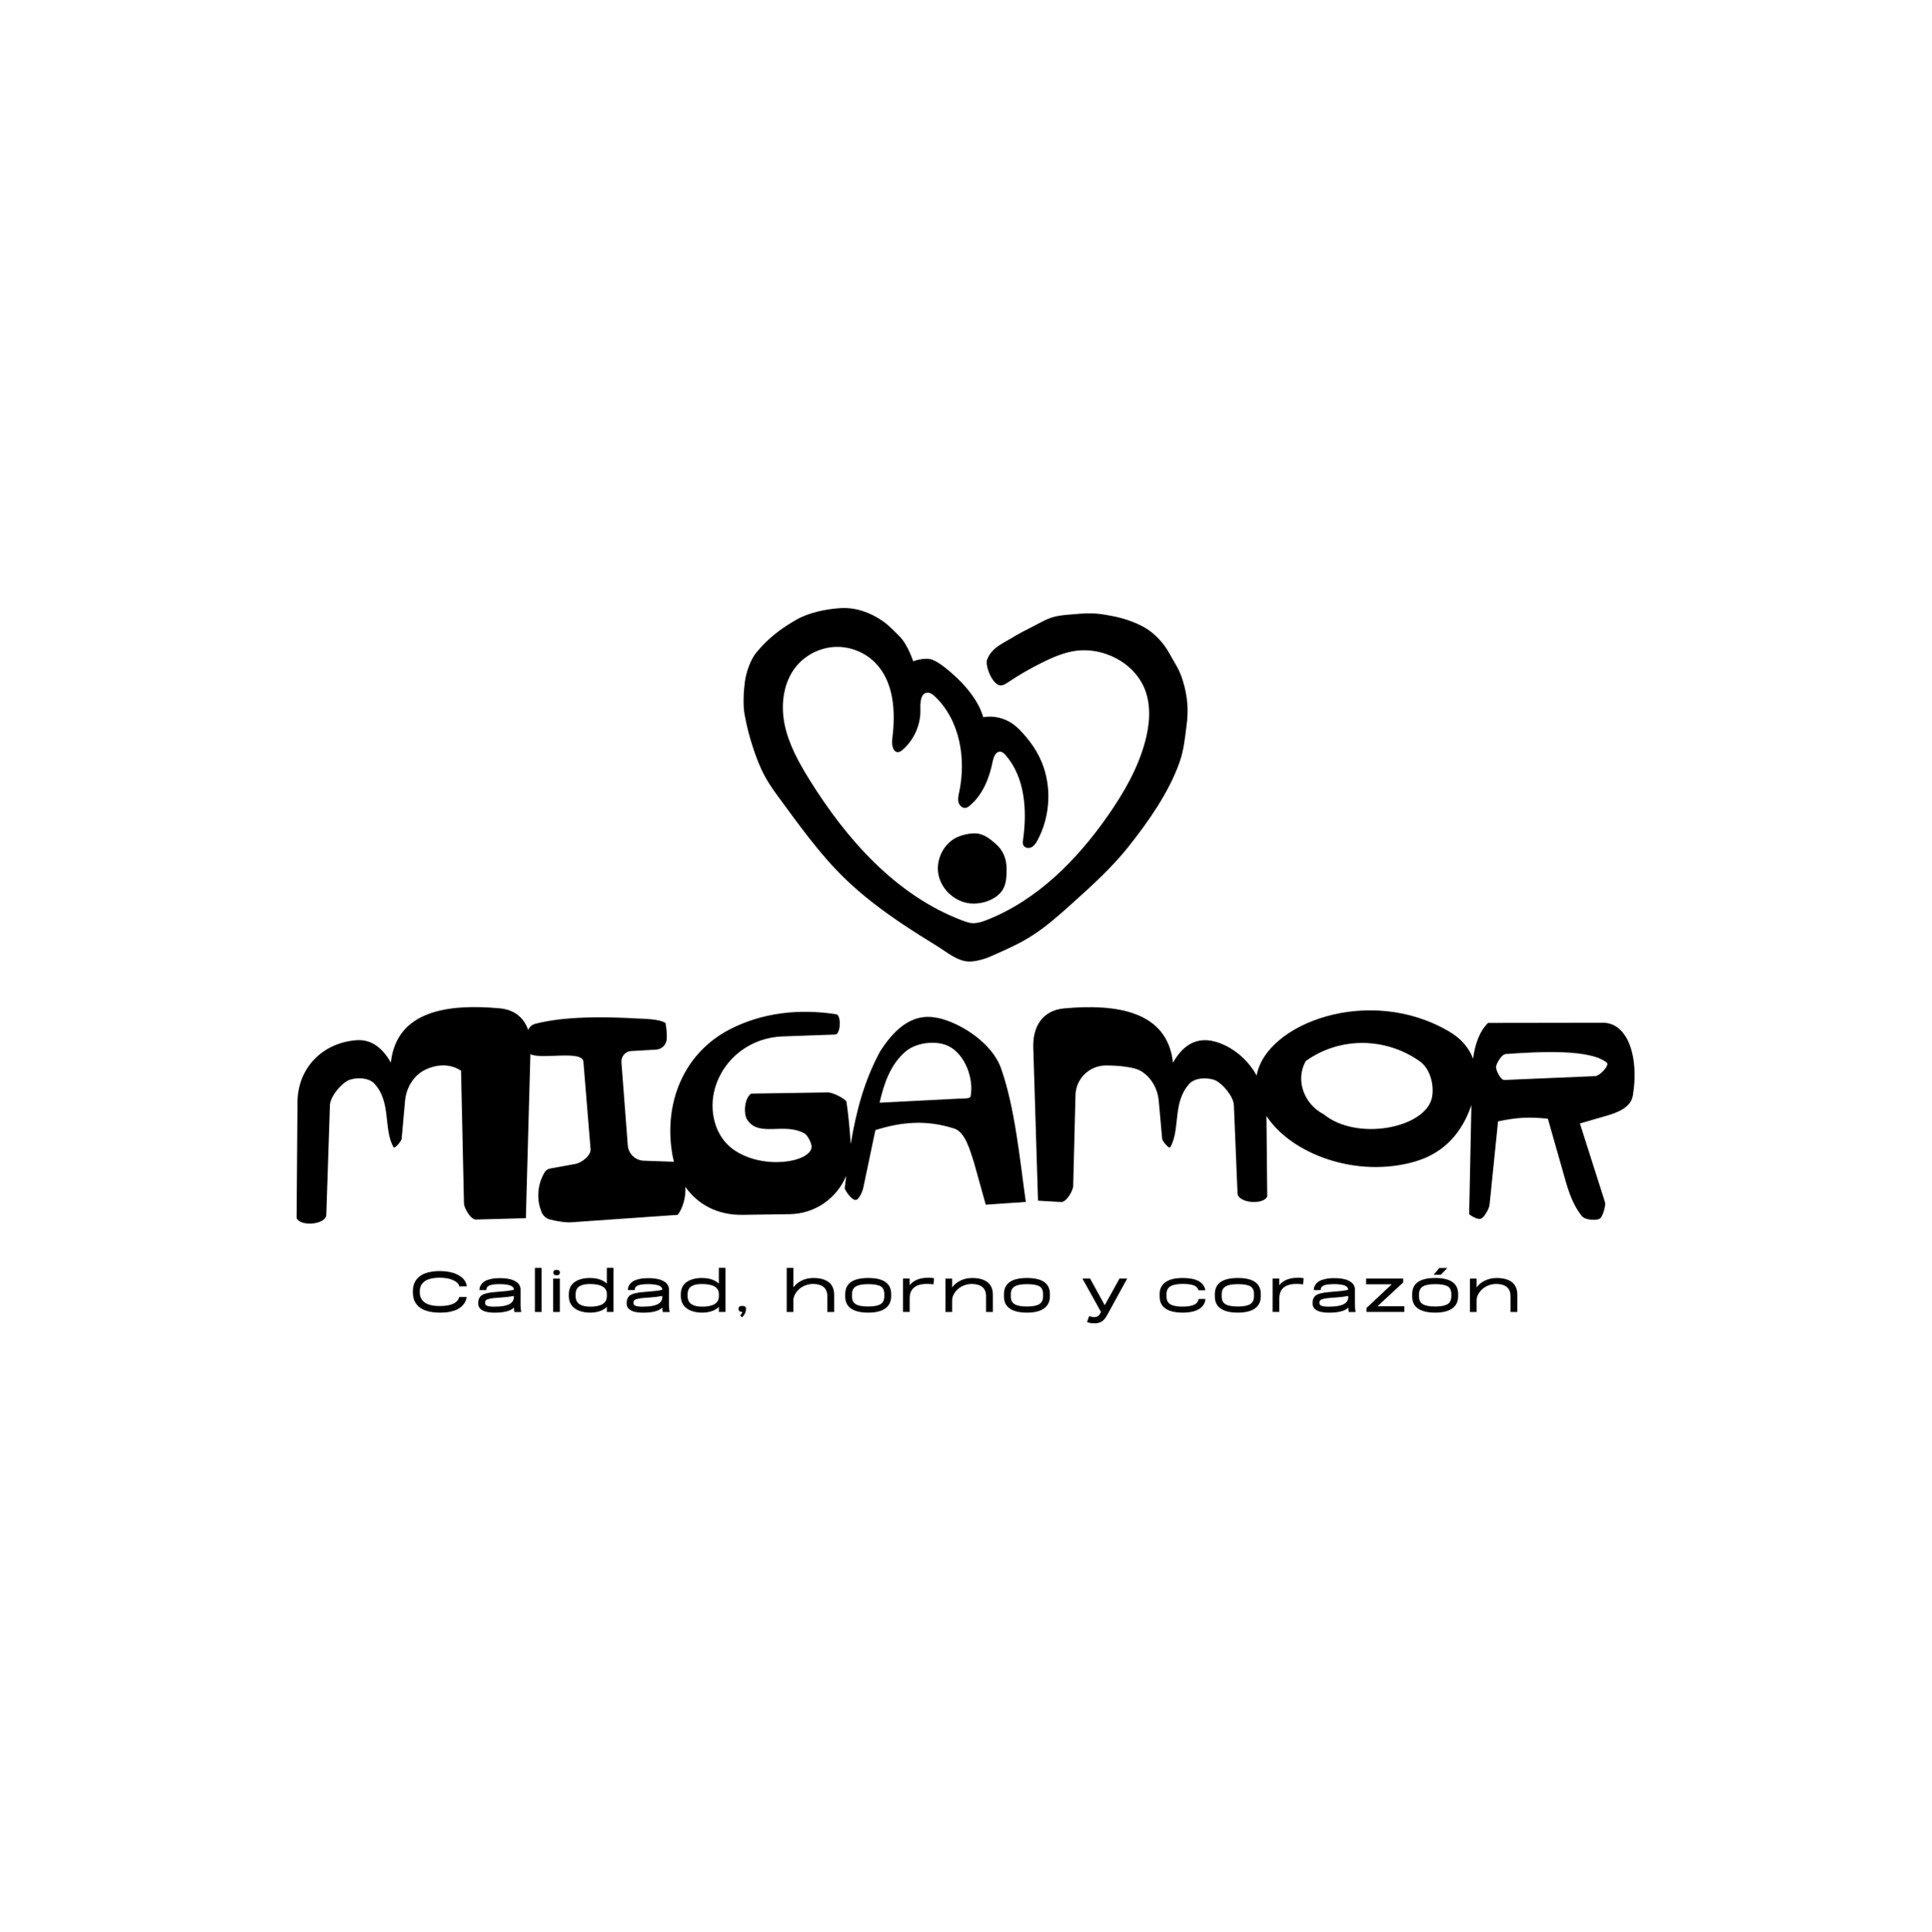
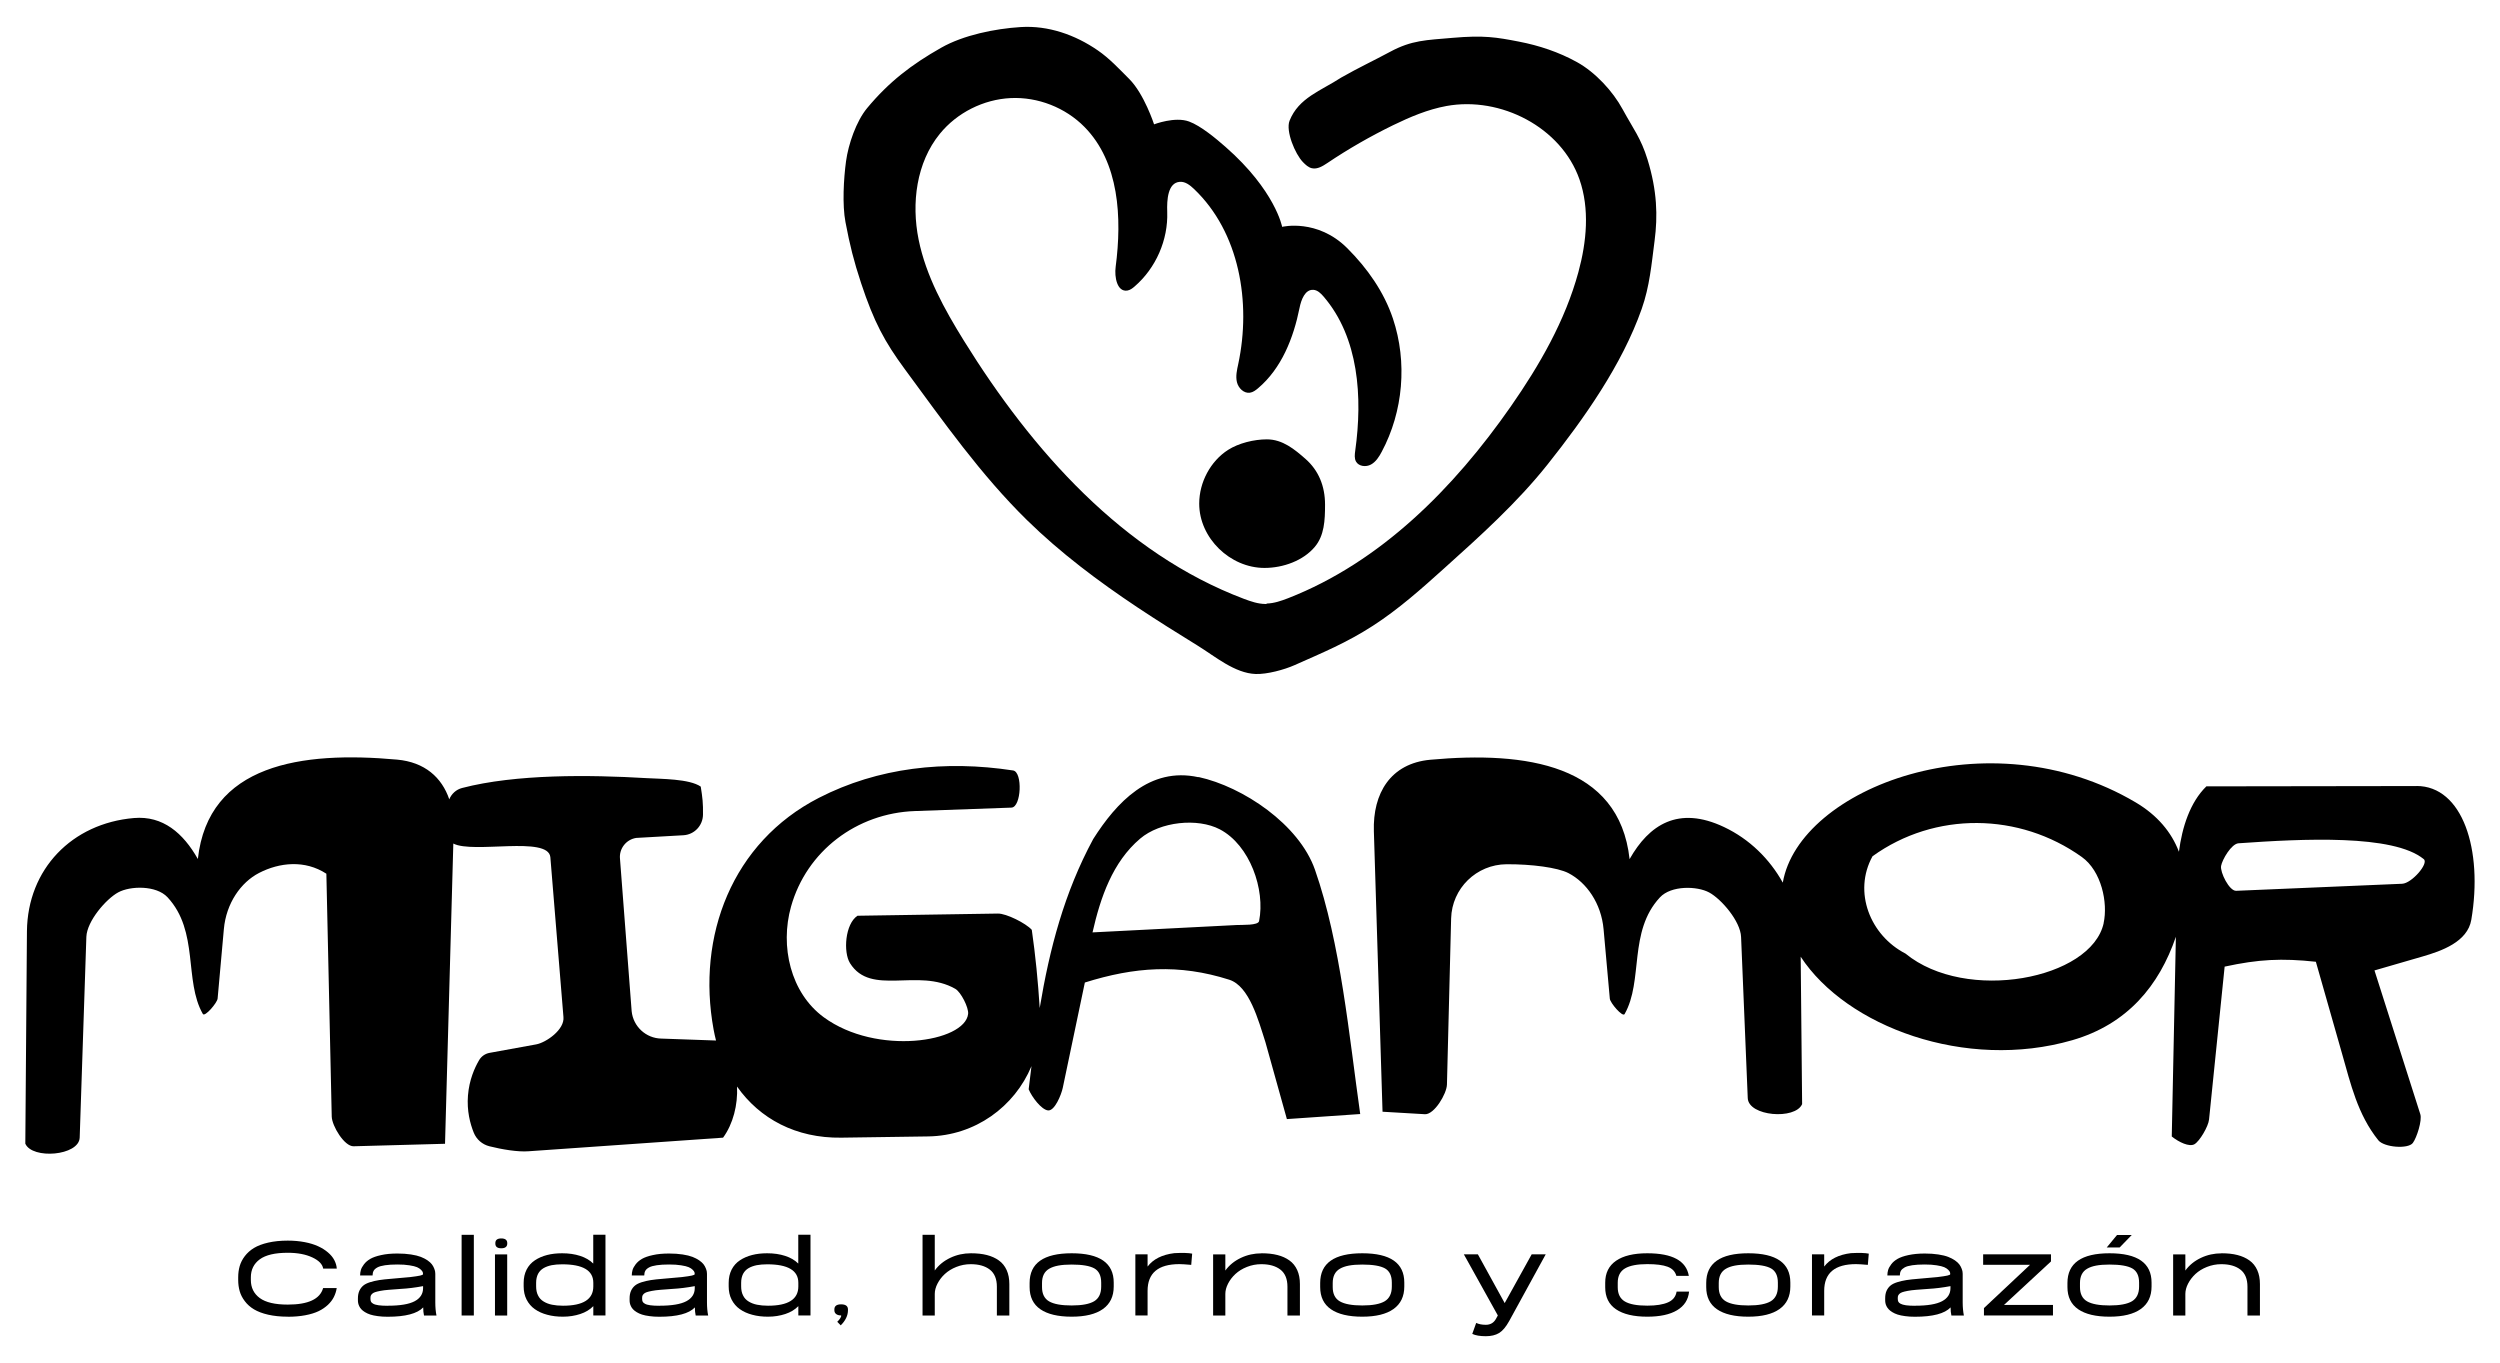
- <svg xmlns="http://www.w3.org/2000/svg" viewBox="0 0 566.93 566.93">
+ <svg xmlns="http://www.w3.org/2000/svg" viewBox="83.00 174.18 400.93 218.57">
  <path fill="currentColor" d="M286.15,270.97c1.18-.03,2.33-.43,3.44-.86,14.84-5.8,26.58-17.66,35.69-30.73,4.62-6.63,8.73-13.76,10.85-21.56,1.32-4.86,1.83-10.13.17-14.88-2.92-8.34-12.63-13.35-21.33-11.76-2.99.55-5.82,1.75-8.56,3.08-3.64,1.78-7.17,3.8-10.53,6.06-.75.5-1.61,1.04-2.49.84-.57-.13-1.02-.56-1.43-.98-1.26-1.29-2.8-4.99-2.15-6.64,1.46-3.68,5.01-4.79,8.28-6.92.03-.02.07-.04.11-.06,2.63-1.5,5.09-2.65,7.75-4.08,3.48-1.87,5.75-1.86,9.99-2.23,5.02-.44,7.03-.1,10.68.61,3.2.62,6.35,1.66,9.28,3.28,2.95,1.63,5.76,4.68,7.32,7.56,1.73,3.18,2.93,4.61,4,8.07,1.54,5,1.65,9.05,1.13,13.01-.49,3.76-.79,7.33-2.07,10.95-3.13,8.91-9.25,17.59-15.09,24.93-4.9,6.16-10.77,11.44-16.6,16.68-3.63,3.27-7.3,6.54-11.42,9.2-4.23,2.73-8,4.28-12.56,6.31-1.67.74-4.4,1.48-6.23,1.42-3.36-.11-6.55-2.85-9.31-4.55-3.26-2.01-6.51-4.04-9.69-6.16-6.25-4.17-12.29-8.69-17.67-13.96-7.42-7.28-13.44-15.84-19.6-24.21-3.24-4.4-4.95-7.57-7.01-13.79-1.18-3.57-1.81-6.11-2.51-9.8-.53-2.78-.29-6.96.09-9.76.37-2.72,1.63-6.41,3.38-8.52,3.5-4.21,7.11-6.98,11.87-9.68,3.59-2.04,8.64-3.06,12.76-3.32,4.41-.28,8.74,1.24,12.35,3.73,1.88,1.29,3.44,2.98,5.05,4.59,2.4,2.39,3.99,7.28,3.99,7.28,0,0,3.36-1.29,5.62-.45,1.88.69,4.35,2.76,5.83,4.06,8,7.01,9.09,12.83,9.09,12.83,0,0,5.65-1.38,10.46,3.44,3.2,3.2,5.87,6.98,7.31,11.28,2.33,6.97,1.66,14.89-1.81,21.37-.42.79-.93,1.6-1.72,2.03s-1.94.31-2.39-.47c-.29-.52-.21-1.15-.13-1.74,1.2-8.6.58-18.16-5.08-24.74-.44-.51-.97-1.03-1.64-1.07-1.33-.08-1.95,1.59-2.21,2.9-.97,4.83-2.89,9.71-6.66,12.89-.38.32-.8.64-1.3.71-.97.14-1.85-.74-2.08-1.69-.23-.95,0-1.95.21-2.91,2.1-9.87.21-21.13-7.1-28.08-.63-.6-1.39-1.2-2.26-1.14-1.94.13-2.1,2.87-2.03,4.82.16,4.5-1.82,9.02-5.23,11.96-.34.3-.73.59-1.18.66-1.63.24-2.08-2.17-1.86-3.8,1.03-7.88.58-16.78-5-22.44-3.06-3.11-7.48-4.84-11.84-4.63s-8.6,2.34-11.36,5.73c-3.76,4.62-4.58,11.12-3.4,16.96,1.18,5.84,4.13,11.16,7.27,16.23,10.93,17.63,25.53,34.08,44.93,41.4,1.1.41,2.23.8,3.41.81.05,0,.1,0,.16,0Z" />
  <path fill="currentColor" d="M295.5,255.12c0,2.5-.11,4.94-1.64,6.76-1.84,2.2-5.06,3.38-8.07,3.38-5.51,0-10.47-4.79-10.47-10.31,0-3.44,1.82-6.82,4.63-8.62,1.69-1.08,4.15-1.69,6.22-1.69,2.53,0,4.46,1.61,6.22,3.16,2.07,1.83,3.11,4.33,3.11,7.31Z" />
  <g>
    <path fill="currentColor" d="M129.15,385.34c-1.17,0-2.22-.11-3.14-.32-.92-.21-1.68-.5-2.28-.86-.6-.36-1.09-.8-1.47-1.31-.39-.51-.66-1.04-.82-1.6s-.24-1.16-.24-1.81v-.41c0-.64.08-1.25.24-1.8s.43-1.09.82-1.6c.39-.51.88-.95,1.47-1.31.6-.36,1.36-.65,2.28-.86.92-.21,1.97-.32,3.14-.32.96,0,1.86.08,2.7.24.83.16,1.55.38,2.16.66s1.14.61,1.58.99c.45.38.79.79,1.02,1.23s.37.9.4,1.37h-2.18c-.12-.71-.7-1.31-1.75-1.8-1.05-.49-2.36-.74-3.93-.74-2.04,0-3.53.35-4.49,1.05-.95.7-1.43,1.66-1.43,2.9v.41c0,1.23.48,2.2,1.43,2.9.95.7,2.45,1.05,4.49,1.05,3.28,0,5.17-.88,5.67-2.65h2.18c-.08.52-.24,1-.46,1.44-.22.44-.54.86-.95,1.25-.42.39-.91.73-1.49,1.01-.58.28-1.29.5-2.14.66s-1.78.24-2.81.24Z" />
    <path fill="currentColor" d="M146.73,375.21c.8,0,1.52.05,2.17.15.65.1,1.18.23,1.59.39.41.16.77.35,1.08.56.31.22.54.43.69.63.15.2.27.41.36.64s.14.4.16.53c.02.13.03.24.03.36v4.59c0,.76.06,1.46.19,2.1h-2c-.09-.39-.13-.83-.13-1.31-.95,1-2.85,1.5-5.7,1.5-.58,0-1.11-.03-1.58-.1-.48-.06-.88-.15-1.2-.25s-.61-.24-.86-.39c-.25-.15-.44-.31-.58-.46-.14-.15-.26-.32-.34-.5-.09-.18-.14-.35-.17-.5-.03-.15-.04-.3-.04-.46v-.3c0-.47.08-.86.23-1.2.15-.33.36-.61.62-.83.26-.22.62-.4,1.09-.55.46-.14.95-.26,1.47-.34.52-.08,1.16-.15,1.93-.21,1.27-.1,2.28-.19,3.03-.27.75-.09,1.28-.17,1.6-.24.32-.07.47-.15.47-.23,0-.11-.01-.21-.04-.31-.03-.1-.12-.23-.28-.39-.16-.16-.37-.3-.64-.42-.27-.11-.67-.22-1.22-.3-.54-.09-1.18-.13-1.92-.13-.8,0-1.46.04-1.99.12s-.94.19-1.23.35-.49.34-.6.54c-.11.2-.17.45-.17.75h-2c0-.3.04-.59.12-.87.08-.28.25-.59.5-.92.26-.34.59-.62,1.01-.87.42-.24,1-.45,1.75-.61.75-.17,1.61-.25,2.6-.25ZM145.18,383.58c1.98,0,3.42-.24,4.32-.72.9-.48,1.35-1.18,1.35-2.1v-.32c-1.28.24-2.45.38-3.53.44-.2.01-.86.06-1.98.15-.53.04-.98.1-1.34.17-.37.07-.65.14-.86.21s-.37.17-.48.28c-.11.12-.18.22-.21.32-.03.1-.04.22-.04.37v.1c0,.19.03.34.09.46s.18.23.37.33c.19.11.47.18.85.24.38.05.87.08,1.47.08Z" />
    <path fill="currentColor" d="M157.03,385.15v-12.94h1.96v12.94h-1.96Z" />
    <path fill="currentColor" d="M162.38,385.15v-9.8h1.96v9.8h-1.96ZM163.39,374.37c-.63,0-.95-.25-.95-.75v-.08c0-.5.32-.75.95-.75s.96.25.96.75v.06c0,.51-.32.77-.96.77Z" />
    <path fill="currentColor" d="M178.15,372.2h1.95v12.94h-1.95v-1.49c-.55.56-1.24.98-2.09,1.26s-1.77.43-2.78.43c-.92,0-1.76-.1-2.52-.31-.76-.2-1.43-.5-1.99-.9-.56-.39-1-.91-1.32-1.53s-.47-1.34-.47-2.13v-.56c0-.8.16-1.5.47-2.12.32-.62.76-1.11,1.33-1.49.57-.38,1.22-.66,1.95-.85.73-.19,1.54-.28,2.42-.28,1.07,0,2.03.14,2.89.42s1.56.69,2.1,1.23v-4.61ZM173.29,383.58c3.24,0,4.86-1.03,4.86-3.09v-.59c0-1.97-1.66-2.96-4.99-2.96-.64,0-1.2.05-1.68.14-.48.1-.92.25-1.3.47s-.68.53-.89.92c-.2.4-.31.87-.31,1.44v.56c0,.57.1,1.07.31,1.47.2.41.5.73.9.97.39.24.84.41,1.34.51s1.09.16,1.75.16Z" />
    <path fill="currentColor" d="M190.3,375.21c.8,0,1.52.05,2.17.15.65.1,1.18.23,1.59.39.41.16.77.35,1.08.56.31.22.54.43.69.63.15.2.27.41.36.64s.14.4.16.53c.02.13.03.24.03.36v4.59c0,.76.06,1.46.19,2.1h-2c-.09-.39-.13-.83-.13-1.31-.95,1-2.85,1.5-5.7,1.5-.58,0-1.11-.03-1.58-.1-.48-.06-.88-.15-1.2-.25s-.61-.24-.86-.39c-.25-.15-.44-.31-.58-.46-.14-.15-.26-.32-.34-.5-.09-.18-.14-.35-.17-.5-.03-.15-.04-.3-.04-.46v-.3c0-.47.08-.86.23-1.2.15-.33.36-.61.62-.83.26-.22.62-.4,1.09-.55.46-.14.95-.26,1.47-.34.52-.08,1.16-.15,1.93-.21,1.27-.1,2.28-.19,3.03-.27.75-.09,1.28-.17,1.6-.24.32-.07.47-.15.47-.23,0-.11-.01-.21-.04-.31-.03-.1-.12-.23-.28-.39-.16-.16-.37-.3-.64-.42-.27-.11-.67-.22-1.22-.3-.54-.09-1.18-.13-1.92-.13-.8,0-1.46.04-1.99.12s-.94.19-1.23.35-.49.34-.6.54c-.11.2-.17.45-.17.75h-2c0-.3.04-.59.12-.87.08-.28.25-.59.5-.92.26-.34.59-.62,1.01-.87.42-.24,1-.45,1.75-.61.75-.17,1.61-.25,2.6-.25ZM188.75,383.58c1.98,0,3.42-.24,4.32-.72.9-.48,1.35-1.18,1.35-2.1v-.32c-1.28.24-2.45.38-3.53.44-.2.01-.86.06-1.98.15-.53.04-.98.1-1.34.17-.37.07-.65.14-.86.21s-.37.17-.48.28c-.11.12-.18.22-.21.32-.03.1-.04.22-.04.37v.1c0,.19.03.34.09.46s.18.23.37.33c.19.11.47.18.85.24.38.05.87.08,1.47.08Z" />
    <path fill="currentColor" d="M211.03,372.2h1.95v12.94h-1.95v-1.49c-.55.56-1.24.98-2.09,1.26s-1.77.43-2.78.43c-.92,0-1.76-.1-2.52-.31-.76-.2-1.43-.5-1.99-.9-.56-.39-1-.91-1.32-1.53s-.47-1.34-.47-2.13v-.56c0-.8.16-1.5.47-2.12.32-.62.76-1.11,1.33-1.49.57-.38,1.22-.66,1.95-.85.73-.19,1.54-.28,2.42-.28,1.07,0,2.03.14,2.89.42s1.56.69,2.1,1.23v-4.61ZM206.17,383.58c3.24,0,4.86-1.03,4.86-3.09v-.59c0-1.97-1.66-2.96-4.99-2.96-.64,0-1.2.05-1.68.14-.48.1-.92.25-1.3.47s-.68.53-.89.92c-.2.4-.31.87-.31,1.44v.56c0,.57.1,1.07.31,1.47.2.41.5.73.9.97.39.24.84.41,1.34.51s1.09.16,1.75.16Z" />
    <path fill="currentColor" d="M217.83,386.73l-.56-.57c.21-.2.38-.4.5-.6.12-.2.16-.34.12-.42-.35,0-.61-.08-.8-.23s-.28-.35-.28-.6v-.13c0-.55.36-.82,1.08-.82s1.1.27,1.1.82v.12c0,.85-.39,1.66-1.16,2.43Z" />
    <path fill="currentColor" d="M238.72,375.17c.95,0,1.8.09,2.54.28.74.19,1.39.48,1.93.87.55.39.96.91,1.25,1.55.29.64.43,1.39.43,2.24v5.04h-2v-4.62c0-1.24-.38-2.16-1.13-2.74-.75-.58-1.77-.87-3.06-.87-.81,0-1.58.15-2.31.44-.73.29-1.34.67-1.84,1.13-.5.46-.89.98-1.18,1.54-.29.56-.44,1.12-.44,1.67v3.45h-1.96v-12.94h1.96v5.72c.63-.87,1.46-1.54,2.49-2.03,1.03-.49,2.13-.73,3.31-.73Z" />
    <path fill="currentColor" d="M254.87,385.34c-2.2,0-3.87-.4-5.02-1.19s-1.73-1.98-1.73-3.57v-.65c0-3.17,2.25-4.76,6.75-4.76s6.74,1.57,6.74,4.7v.63c0,1.59-.58,2.79-1.73,3.61s-2.82,1.23-5.01,1.23ZM254.87,383.54c1.66,0,2.86-.23,3.61-.68.75-.46,1.12-1.24,1.12-2.35v-.63c0-1.1-.36-1.86-1.09-2.28-.73-.41-1.94-.62-3.65-.62s-2.83.22-3.6.67c-.77.45-1.15,1.21-1.15,2.29v.65c0,1.09.38,1.85,1.13,2.29s1.96.66,3.61.66Z" />
    <path fill="currentColor" d="M271.33,375.15c1.33-.07,2.29-.04,2.86.08l-.15,1.8c-.89-.08-1.52-.12-1.89-.12-3.41,0-5.11,1.43-5.11,4.29v3.94h-1.96v-9.8h1.96v1.96c.9-1.19,2.33-1.91,4.29-2.15Z" />
    <path fill="currentColor" d="M285.32,375.17c.95,0,1.8.09,2.54.28.75.19,1.39.48,1.93.87.55.39.96.91,1.25,1.55.29.64.43,1.39.43,2.24v5.04h-2v-4.62c0-1.24-.38-2.16-1.13-2.74-.75-.58-1.77-.87-3.06-.87-.81,0-1.58.15-2.31.44-.73.29-1.34.67-1.84,1.13-.5.46-.89.98-1.18,1.54-.29.56-.44,1.12-.44,1.67v3.45h-1.96v-9.8h1.96v2.59c.63-.87,1.46-1.54,2.49-2.03,1.03-.49,2.13-.73,3.31-.73Z" />
    <path fill="currentColor" d="M301.47,385.34c-2.2,0-3.87-.4-5.02-1.19-1.15-.79-1.73-1.98-1.73-3.57v-.65c0-3.17,2.25-4.76,6.75-4.76s6.74,1.57,6.74,4.7v.63c0,1.59-.58,2.79-1.73,3.61s-2.82,1.23-5.01,1.23ZM301.47,383.54c1.66,0,2.86-.23,3.61-.68.75-.46,1.13-1.24,1.13-2.35v-.63c0-1.1-.36-1.86-1.09-2.28-.73-.41-1.94-.62-3.65-.62s-2.82.22-3.59.67c-.77.45-1.15,1.21-1.15,2.29v.65c0,1.09.38,1.85,1.14,2.29.76.44,1.96.66,3.61.66Z" />
    <path fill="currentColor" d="M328.63,375.34h2.26l-5.86,10.7c-.52.94-1.06,1.58-1.62,1.92-.56.34-1.27.51-2.13.51-.92,0-1.64-.12-2.17-.37l.63-1.76c.42.2.93.3,1.54.3.74,0,1.28-.32,1.63-.95l.3-.55-5.45-9.8h2.25l4.3,7.82,4.33-7.82Z" />
    <path fill="currentColor" d="M353.88,381.33c-.13,1.29-.77,2.29-1.93,2.98-1.16.69-2.75,1.03-4.77,1.03-2.19,0-3.86-.4-5.02-1.19-1.16-.79-1.73-1.97-1.73-3.53v-.73c0-1.55.58-2.72,1.74-3.52,1.16-.8,2.83-1.2,5.01-1.2,4.03,0,6.25,1.21,6.66,3.62h-2c-.19-.7-.66-1.18-1.4-1.46-.74-.28-1.83-.42-3.26-.42-1.61,0-2.81.23-3.58.69s-1.16,1.22-1.16,2.29v.73c0,1.07.38,1.83,1.14,2.28.76.45,1.96.67,3.6.67,1.43,0,2.54-.18,3.33-.53.79-.35,1.24-.93,1.37-1.72h2Z" />
    <path fill="currentColor" d="M363.38,385.34c-2.2,0-3.87-.4-5.02-1.19-1.15-.79-1.73-1.98-1.73-3.57v-.65c0-3.17,2.25-4.76,6.75-4.76s6.74,1.57,6.74,4.7v.63c0,1.59-.58,2.79-1.73,3.61s-2.82,1.23-5.01,1.23ZM363.38,383.54c1.66,0,2.86-.23,3.61-.68.75-.46,1.13-1.24,1.13-2.35v-.63c0-1.1-.36-1.86-1.09-2.28-.73-.41-1.94-.62-3.65-.62s-2.82.22-3.59.67c-.77.45-1.15,1.21-1.15,2.29v.65c0,1.09.38,1.85,1.14,2.29.76.44,1.96.66,3.61.66Z" />
    <path fill="currentColor" d="M379.84,375.15c1.33-.07,2.29-.04,2.86.08l-.15,1.8c-.89-.08-1.52-.12-1.89-.12-3.41,0-5.11,1.43-5.11,4.29v3.94h-1.96v-9.8h1.96v1.96c.9-1.19,2.33-1.91,4.29-2.15Z" />
    <path fill="currentColor" d="M391.68,375.21c.8,0,1.52.05,2.17.15.65.1,1.18.23,1.59.39.41.16.77.35,1.08.56.31.22.54.43.69.63.15.2.27.41.36.64s.14.4.16.53c.02.13.03.24.03.36v4.59c0,.76.07,1.46.19,2.1h-2c-.09-.39-.13-.83-.13-1.31-.95,1-2.85,1.5-5.71,1.5-.58,0-1.11-.03-1.58-.1-.48-.06-.88-.15-1.2-.25s-.61-.24-.86-.39-.44-.31-.58-.46c-.14-.15-.26-.32-.35-.5-.09-.18-.14-.35-.17-.5-.03-.15-.04-.3-.04-.46v-.3c0-.47.07-.86.22-1.2.15-.33.36-.61.62-.83.26-.22.62-.4,1.09-.55.46-.14.95-.26,1.47-.34.52-.08,1.16-.15,1.93-.21,1.27-.1,2.28-.19,3.03-.27.75-.09,1.28-.17,1.6-.24.32-.07.47-.15.47-.23,0-.11-.01-.21-.04-.31-.03-.1-.12-.23-.28-.39-.16-.16-.37-.3-.64-.42-.27-.11-.67-.22-1.22-.3-.54-.09-1.18-.13-1.92-.13-.8,0-1.46.04-1.99.12-.53.08-.94.19-1.22.35s-.49.34-.6.54c-.11.2-.17.45-.17.75h-2c0-.3.04-.59.12-.87.08-.28.25-.59.5-.92.25-.34.59-.62,1.01-.87.42-.24,1-.45,1.75-.61s1.61-.25,2.6-.25ZM390.13,383.58c1.98,0,3.42-.24,4.32-.72.9-.48,1.35-1.18,1.35-2.1v-.32c-1.28.24-2.46.38-3.53.44-.2.01-.86.06-1.98.15-.53.04-.98.1-1.35.17-.37.07-.65.14-.86.21-.21.07-.37.17-.48.28-.11.12-.18.22-.21.32-.03.1-.04.22-.04.37v.1c0,.19.03.34.09.46.06.12.18.23.37.33s.47.18.85.24c.38.05.87.08,1.47.08Z" />
    <path fill="currentColor" d="M411.92,375.34v1.14l-7.54,6.98h7.86v1.68h-11.07v-1.18l7.39-6.94h-7.52v-1.68h10.89Z" />
    <path fill="currentColor" d="M421.31,385.34c-2.2,0-3.87-.4-5.02-1.19-1.15-.79-1.73-1.98-1.73-3.57v-.65c0-3.17,2.25-4.76,6.75-4.76s6.74,1.57,6.74,4.7v.63c0,1.59-.58,2.79-1.73,3.61s-2.82,1.23-5.01,1.23ZM421.31,383.54c1.66,0,2.86-.23,3.61-.68.75-.46,1.13-1.24,1.13-2.35v-.63c0-1.1-.36-1.86-1.09-2.28-.73-.41-1.94-.62-3.65-.62s-2.82.22-3.59.67c-.77.45-1.15,1.21-1.15,2.29v.65c0,1.09.38,1.85,1.14,2.29.76.44,1.96.66,3.61.66ZM420.86,374.24l1.65-2h2.36l-1.94,2h-2.06Z" />
    <path fill="currentColor" d="M439.28,375.17c.95,0,1.8.09,2.54.28.74.19,1.39.48,1.93.87.55.39.96.91,1.25,1.55s.43,1.39.43,2.24v5.04h-2v-4.62c0-1.24-.38-2.16-1.13-2.74-.75-.58-1.77-.87-3.06-.87-.81,0-1.58.15-2.31.44s-1.34.67-1.84,1.13c-.49.46-.89.98-1.18,1.54-.29.56-.44,1.12-.44,1.67v3.45h-1.96v-9.8h1.96v2.59c.63-.87,1.46-1.54,2.49-2.03,1.03-.49,2.13-.73,3.31-.73Z" />
  </g>
  <g>
    <path fill="currentColor" d="M470.56,300.24l-33.72.05c-2.61,2.55-3.89,6.53-4.4,10.49-1.19-3.14-3.46-5.86-6.94-7.92-23.61-13.97-53.97-2.31-56.59,12.87-2.12-3.81-5.34-6.98-9.41-8.91-7.36-3.49-12.05-.36-15.16,5.14-1.67-15.21-16.64-17.33-31.94-15.94-6.41.58-9.26,5.4-9.07,11.47l1.39,44.98,6.82.4c1.49.04,3.47-3.27,3.51-4.76l.67-26.63c.12-4.83,4.06-8.67,8.89-8.7,4.04-.02,8.19.53,9.92,1.42,2.92,1.51,5.27,4.86,5.64,9.01l1,11.13c.06.68,2.06,3.02,2.37,2.47,3.04-5.35.57-13.23,5.66-18.71,1.81-1.95,5.98-1.84,7.91-.79,1.94,1.05,5.01,4.6,5.11,7.13l1.07,25.85c.12,2.92,7.62,3.51,8.72.96l-.23-23.64c7.33,11.21,26.46,18.33,43.55,13.39,8.86-2.56,13.95-8.78,16.62-16.59l-.66,32.03c1.16.93,2.82,1.71,3.64,1.24.82-.47,2.23-2.84,2.34-3.97l2.5-24.51c5.44-1.18,9.16-1.37,14.63-.78l4.2,14.74c1.38,4.82,2.48,9.72,5.81,13.88.93,1.16,4.78,1.45,5.54.44.63-.84,1.52-3.63,1.2-4.61l-7.35-23.06,7.69-2.23c3.05-.88,7.24-2.34,7.84-5.9,1.9-11.25-1.4-21.46-8.8-21.45ZM420.37,322.23c-1.98,9-22.08,12.84-31.78,4.88-5.66-2.91-8.45-9.88-5.29-15.61,10-7.21,23.54-7.05,33.57.12,3.14,2.25,4.21,7.32,3.49,10.61ZM468.25,315.91l-26.63,1.13c-1.11.05-2.6-2.98-2.42-3.99.18-1.01,1.65-3.55,2.79-3.63,10.23-.72,24.85-1.48,29.72,2.55.83.69-1.95,3.88-3.47,3.94Z" />
    <path fill="currentColor" d="M275.18,298.82c-7.8-1.71-13.13,4.05-16.86,9.92-4.64,8.59-7,17.6-8.58,27.1-.27-4.3-.69-8.52-1.27-12.54-.93-1.05-4.1-2.64-5.44-2.61l-22.51.35c-1.99,1.3-2.31,5.84-1.2,7.61,3.36,5.37,10.9.69,16.88,4.11.9.51,2.17,3.01,2.06,4.02-.5,4.54-14.66,6.76-23.15.54-5.34-3.92-7.04-11.38-5.25-17.75,2.5-8.89,10.51-14.99,19.88-15.32l15.46-.55c1.6-.06,1.83-5.72.27-5.96-10.91-1.67-21.64-.48-31.14,4.39-13.92,7.14-19.64,22.17-16.89,37.15.11.6.24,1.19.39,1.77l-8.76-.31c-2.47-.04-4.52-1.93-4.77-4.39l-1.87-24.43c-.17-1.63.98-3.11,2.6-3.36l7.57-.43c1.75-.1,3.11-1.54,3.14-3.29.03-1.83-.08-2.77-.36-4.51-1.82-1.26-6.33-1.22-8.71-1.36-9.1-.54-20.94-.67-29.56,1.58-.96.25-1.7.94-2.06,1.82-1.19-3.5-3.92-5.97-8.38-6.37-15.3-1.39-30.27.72-31.94,15.94-2.35-4.16-5.61-6.97-10.25-6.57-9.94.85-17.06,8.19-17.16,18.16l-.26,34.06c1.1,2.55,8.59,1.96,8.72-.96l1.07-32.21c.1-2.53,3.17-6.08,5.11-7.13,1.93-1.05,6.1-1.16,7.91.79,5.08,5.48,2.61,13.37,5.66,18.71.31.55,2.31-1.79,2.37-2.47l1-11.13c.37-4.15,2.72-7.5,5.64-9.01,3.27-1.69,7.35-2.13,10.8.12l.86,38.95c.04,1.49,2.02,4.8,3.51,4.76l14.66-.4,1.33-48.15c3.18,1.67,15.19-1.27,15.56,2.17l2.1,25.64c.22,2.03-2.78,4.11-4.37,4.4-2.49.45-4.99.91-7.48,1.36-.71.13-1.32.56-1.68,1.18-.72,1.23-1.58,3.16-1.78,5.64-.2,2.48.35,4.54.92,5.96.44,1.1,1.37,1.91,2.52,2.2,1.95.49,4.55.94,6.28.8l31.19-2.18c1.61-2.21,2.38-5.25,2.24-8.2,3.65,5.18,9.46,8.3,16.71,8.2l13.94-.2c7.54-.11,13.86-4.77,16.57-11.27-.15,1.23-.31,2.46-.45,3.71.5,1.23,2.04,3.27,3.1,3.39,1.06.12,2.13-2.49,2.37-3.63l3.54-16.88c7.93-2.49,15.07-3.03,23.16-.45,3.22,1.03,4.66,6.48,5.8,10.02l3.44,12.33,11.76-.81c-1.77-12.45-3.13-27.39-7.26-39.19-2.55-7.27-11.54-13.3-18.67-14.86ZM284.92,321.9c-.15.72-2.68.58-3.63.63l-23.08,1.18c1.28-5.63,3.22-11.28,7.63-15.03,3.23-2.75,9.22-3.36,12.78-1.5,4.83,2.53,7.32,9.67,6.3,14.72Z" />
  </g>
</svg>
